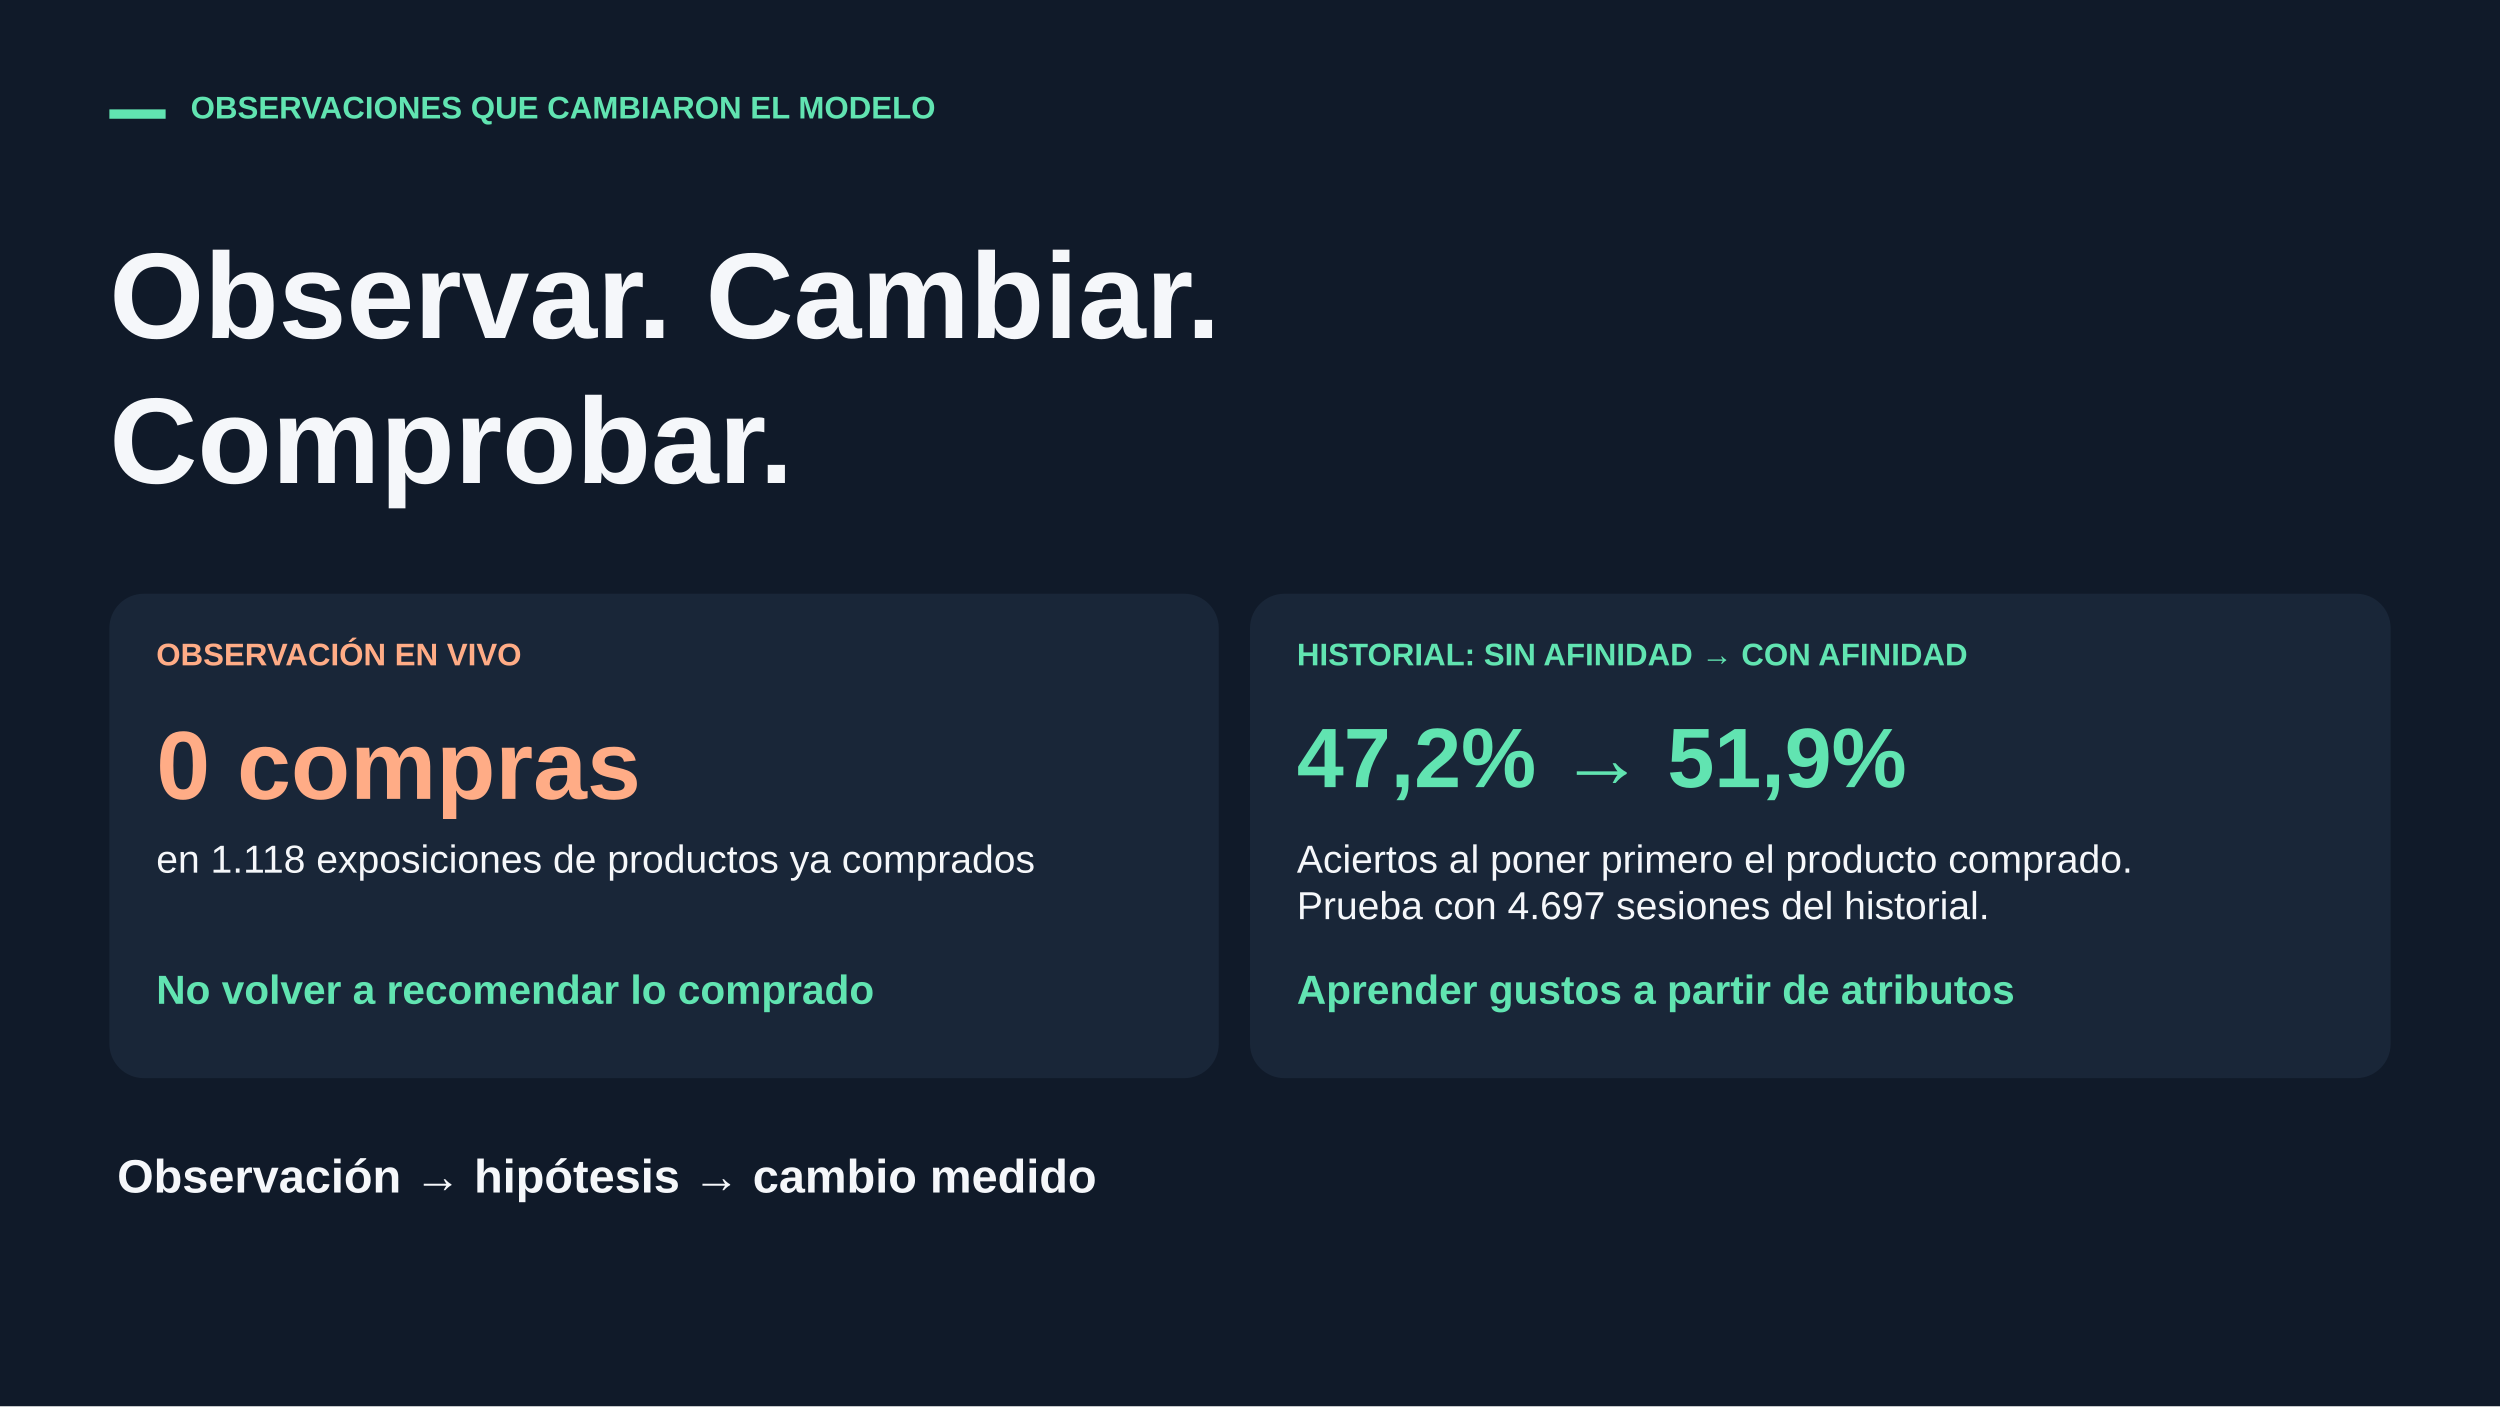
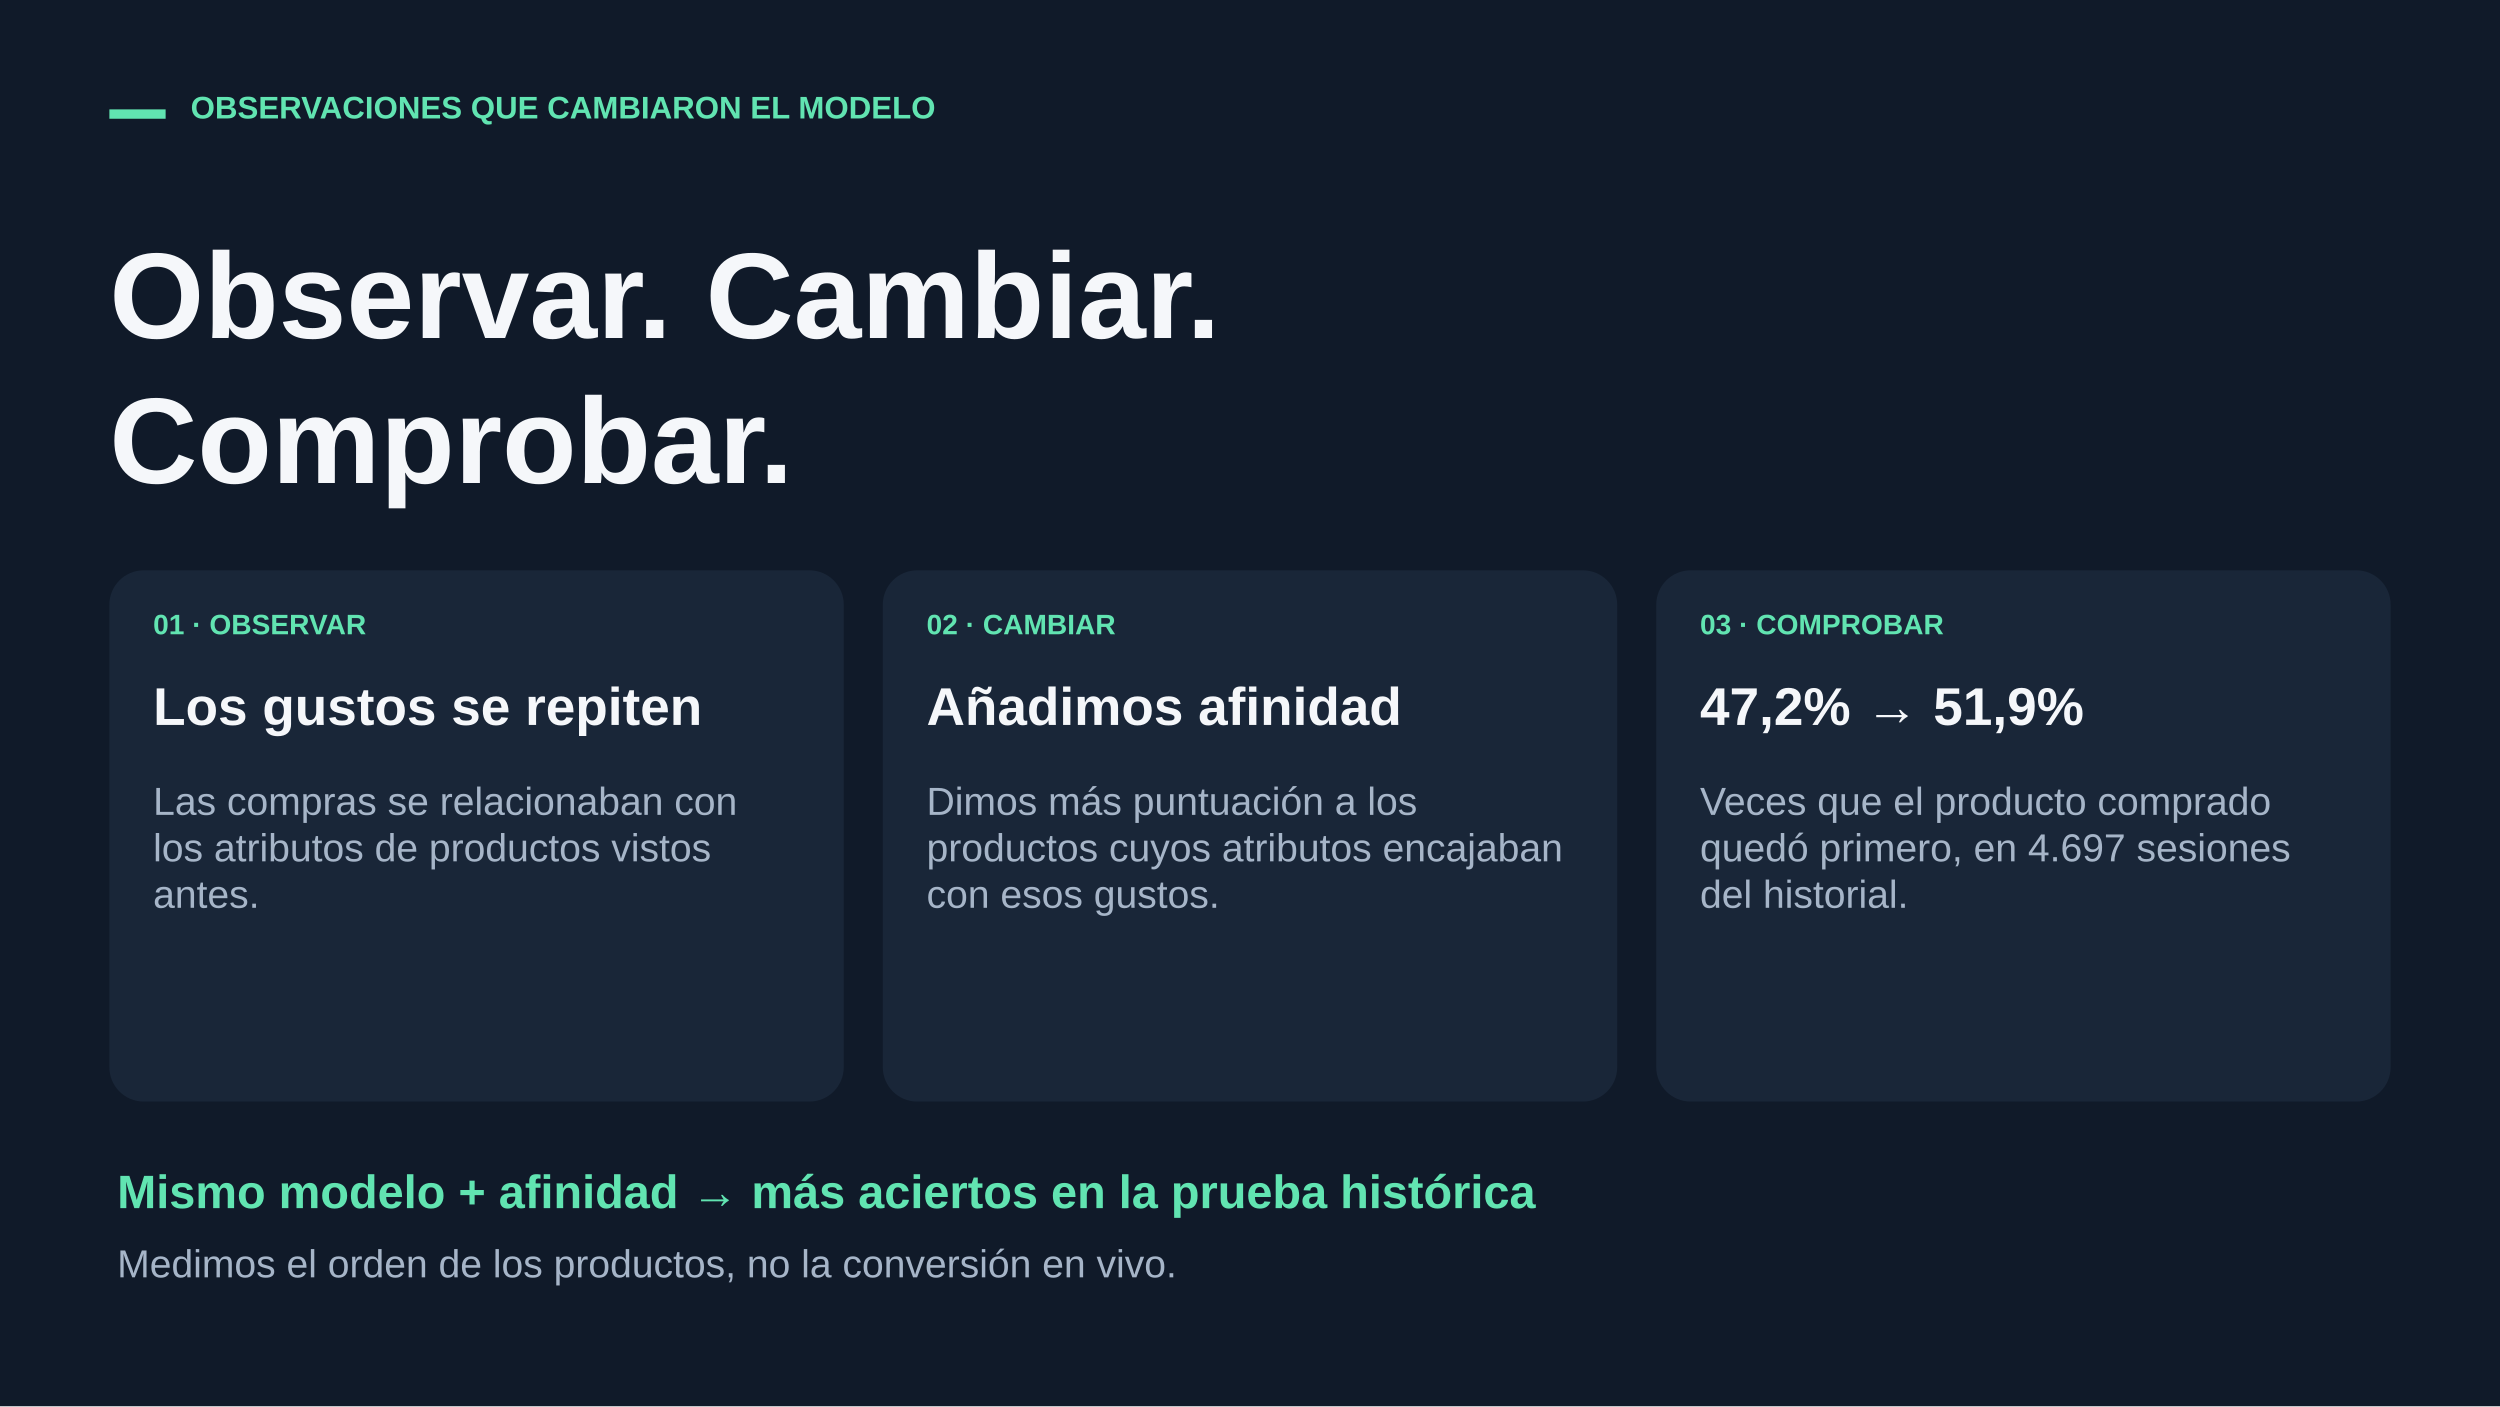
<svg xmlns="http://www.w3.org/2000/svg" viewBox="0 0 1600 900" role="img" aria-label="Observar. Cambiar. Comprobar.">
  <rect x="0" y="0" width="1600" height="900" rx="0" fill="#101A29" />
  <rect x="70" y="70" width="36" height="6" rx="0" fill="#61E4B1" />
  <text fill="#61E4B1" font-family="Arial, sans-serif" font-size="20" font-weight="700">
    <tspan x="122" y="75.8">OBSERVACIONES QUE CAMBIARON EL MODELO</tspan>
  </text>
  <text fill="#F5F7FA" font-family="Arial, sans-serif" font-size="78" font-weight="700">
    <tspan x="70" y="216.32">Observar. Cambiar.</tspan>
    <tspan x="70" y="309.14">Comprobar.</tspan>
  </text>
-   <rect x="70" y="380" width="710" height="310" rx="22" fill="#192638" />
-   <text fill="#FFAC86" font-family="Arial, sans-serif" font-size="20" font-weight="700">
-     <tspan x="100" y="425.8">OBSERVACIÓN EN VIVO</tspan>
+   <rect x="70" y="365" width="470" height="340" rx="22" fill="#192638" />
+   <text fill="#61E4B1" font-family="Arial, sans-serif" font-size="18" font-weight="700">
+     <tspan x="98" y="405.92">01 · OBSERVAR</tspan>
  </text>
-   <text fill="#FFAC86" font-family="Arial, sans-serif" font-size="62" font-weight="700">
-     <tspan x="100" y="511.28">0 compras</tspan>
+   <text fill="#F5F7FA" font-family="Arial, sans-serif" font-size="34" font-weight="700">
+     <tspan x="98" y="463.96">Los gustos se repiten</tspan>
  </text>
-   <text fill="#F5F7FA" font-family="Arial, sans-serif" font-size="25" font-weight="400">
-     <tspan x="100" y="558.5">en 1.118 exposiciones de productos ya comprados</tspan>
+   <text fill="#A6B5C8" font-family="Arial, sans-serif" font-size="25" font-weight="400">
+     <tspan x="98" y="521.5">Las compras se relacionaban con</tspan>
+     <tspan x="98" y="551.25">los atributos de productos vistos</tspan>
+     <tspan x="98" y="581.0">antes.</tspan>
  </text>
-   <text fill="#61E4B1" font-family="Arial, sans-serif" font-size="26" font-weight="700">
-     <tspan x="100" y="642.44">No volver a recomendar lo comprado</tspan>
+   <rect x="565" y="365" width="470" height="340" rx="22" fill="#192638" />
+   <text fill="#61E4B1" font-family="Arial, sans-serif" font-size="18" font-weight="700">
+     <tspan x="593" y="405.92">02 · CAMBIAR</tspan>
  </text>
-   <rect x="800" y="380" width="730" height="310" rx="22" fill="#192638" />
-   <text fill="#61E4B1" font-family="Arial, sans-serif" font-size="20" font-weight="700">
-     <tspan x="830" y="425.8">HISTORIAL: SIN AFINIDAD → CON AFINIDAD</tspan>
+   <text fill="#F5F7FA" font-family="Arial, sans-serif" font-size="34" font-weight="700">
+     <tspan x="593" y="463.96">Añadimos afinidad</tspan>
  </text>
-   <text fill="#61E4B1" font-family="Arial, sans-serif" font-size="54" font-weight="700">
-     <tspan x="830" y="503.76">47,2% → 51,9%</tspan>
+   <text fill="#A6B5C8" font-family="Arial, sans-serif" font-size="25" font-weight="400">
+     <tspan x="593" y="521.5">Dimos más puntuación a los</tspan>
+     <tspan x="593" y="551.25">productos cuyos atributos encajaban</tspan>
+     <tspan x="593" y="581.0">con esos gustos.</tspan>
  </text>
-   <text fill="#F5F7FA" font-family="Arial, sans-serif" font-size="25" font-weight="400">
-     <tspan x="830" y="558.5">Aciertos al poner primero el producto comprado.</tspan>
-     <tspan x="830" y="588.25">Prueba con 4.697 sesiones del historial.</tspan>
+   <rect x="1060" y="365" width="470" height="340" rx="22" fill="#192638" />
+   <text fill="#61E4B1" font-family="Arial, sans-serif" font-size="18" font-weight="700">
+     <tspan x="1088" y="405.92">03 · COMPROBAR</tspan>
  </text>
-   <text fill="#61E4B1" font-family="Arial, sans-serif" font-size="26" font-weight="700">
-     <tspan x="830" y="642.44">Aprender gustos a partir de atributos</tspan>
+   <text fill="#F5F7FA" font-family="Arial, sans-serif" font-size="34" font-weight="700">
+     <tspan x="1088" y="463.96">47,2% → 51,9%</tspan>
  </text>
-   <text fill="#F5F7FA" font-family="Arial, sans-serif" font-size="30" font-weight="700">
-     <tspan x="75" y="763.2">Observación → hipótesis → cambio medido</tspan>
+   <text fill="#A6B5C8" font-family="Arial, sans-serif" font-size="25" font-weight="400">
+     <tspan x="1088" y="521.5">Veces que el producto comprado</tspan>
+     <tspan x="1088" y="551.25">quedó primero, en 4.697 sesiones</tspan>
+     <tspan x="1088" y="581.0">del historial.</tspan>
+   </text>
+   <text fill="#61E4B1" font-family="Arial, sans-serif" font-size="30" font-weight="700">
+     <tspan x="75" y="773.2">Mismo modelo + afinidad → más aciertos en la prueba histórica</tspan>
+   </text>
+   <text fill="#A6B5C8" font-family="Arial, sans-serif" font-size="25" font-weight="400">
+     <tspan x="75" y="817.5">Medimos el orden de los productos, no la conversión en vivo.</tspan>
  </text>
</svg>
